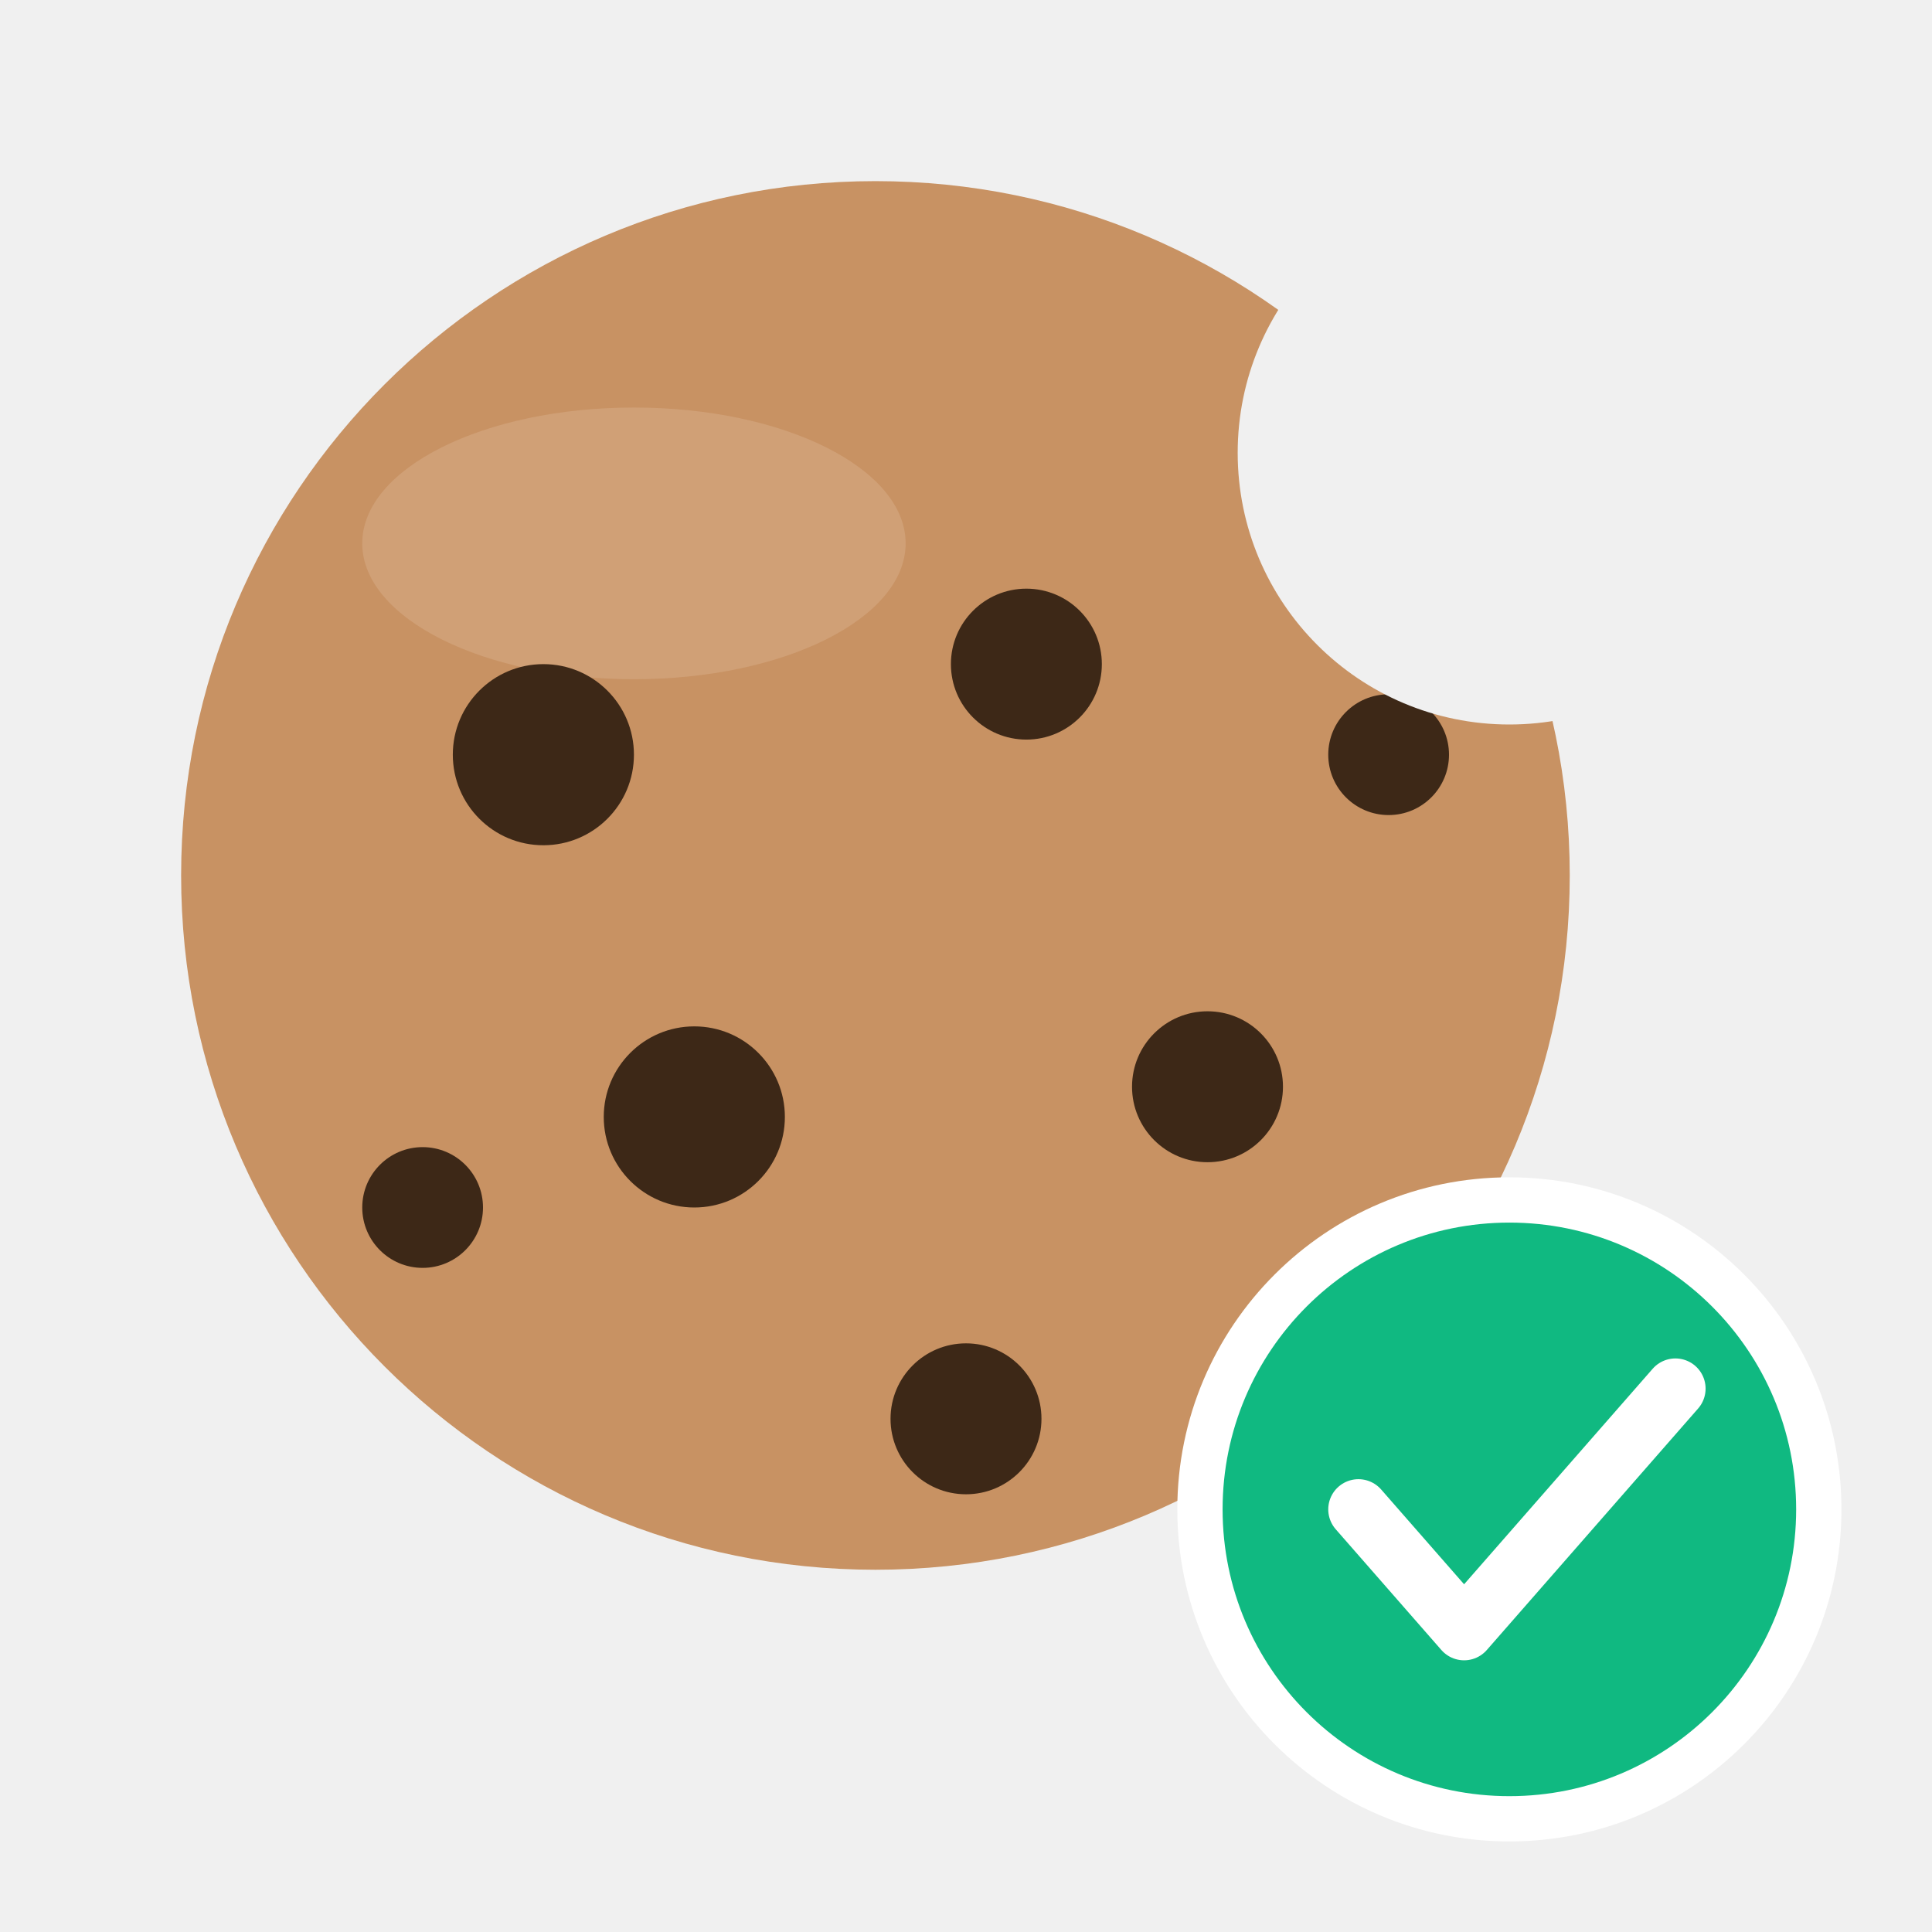
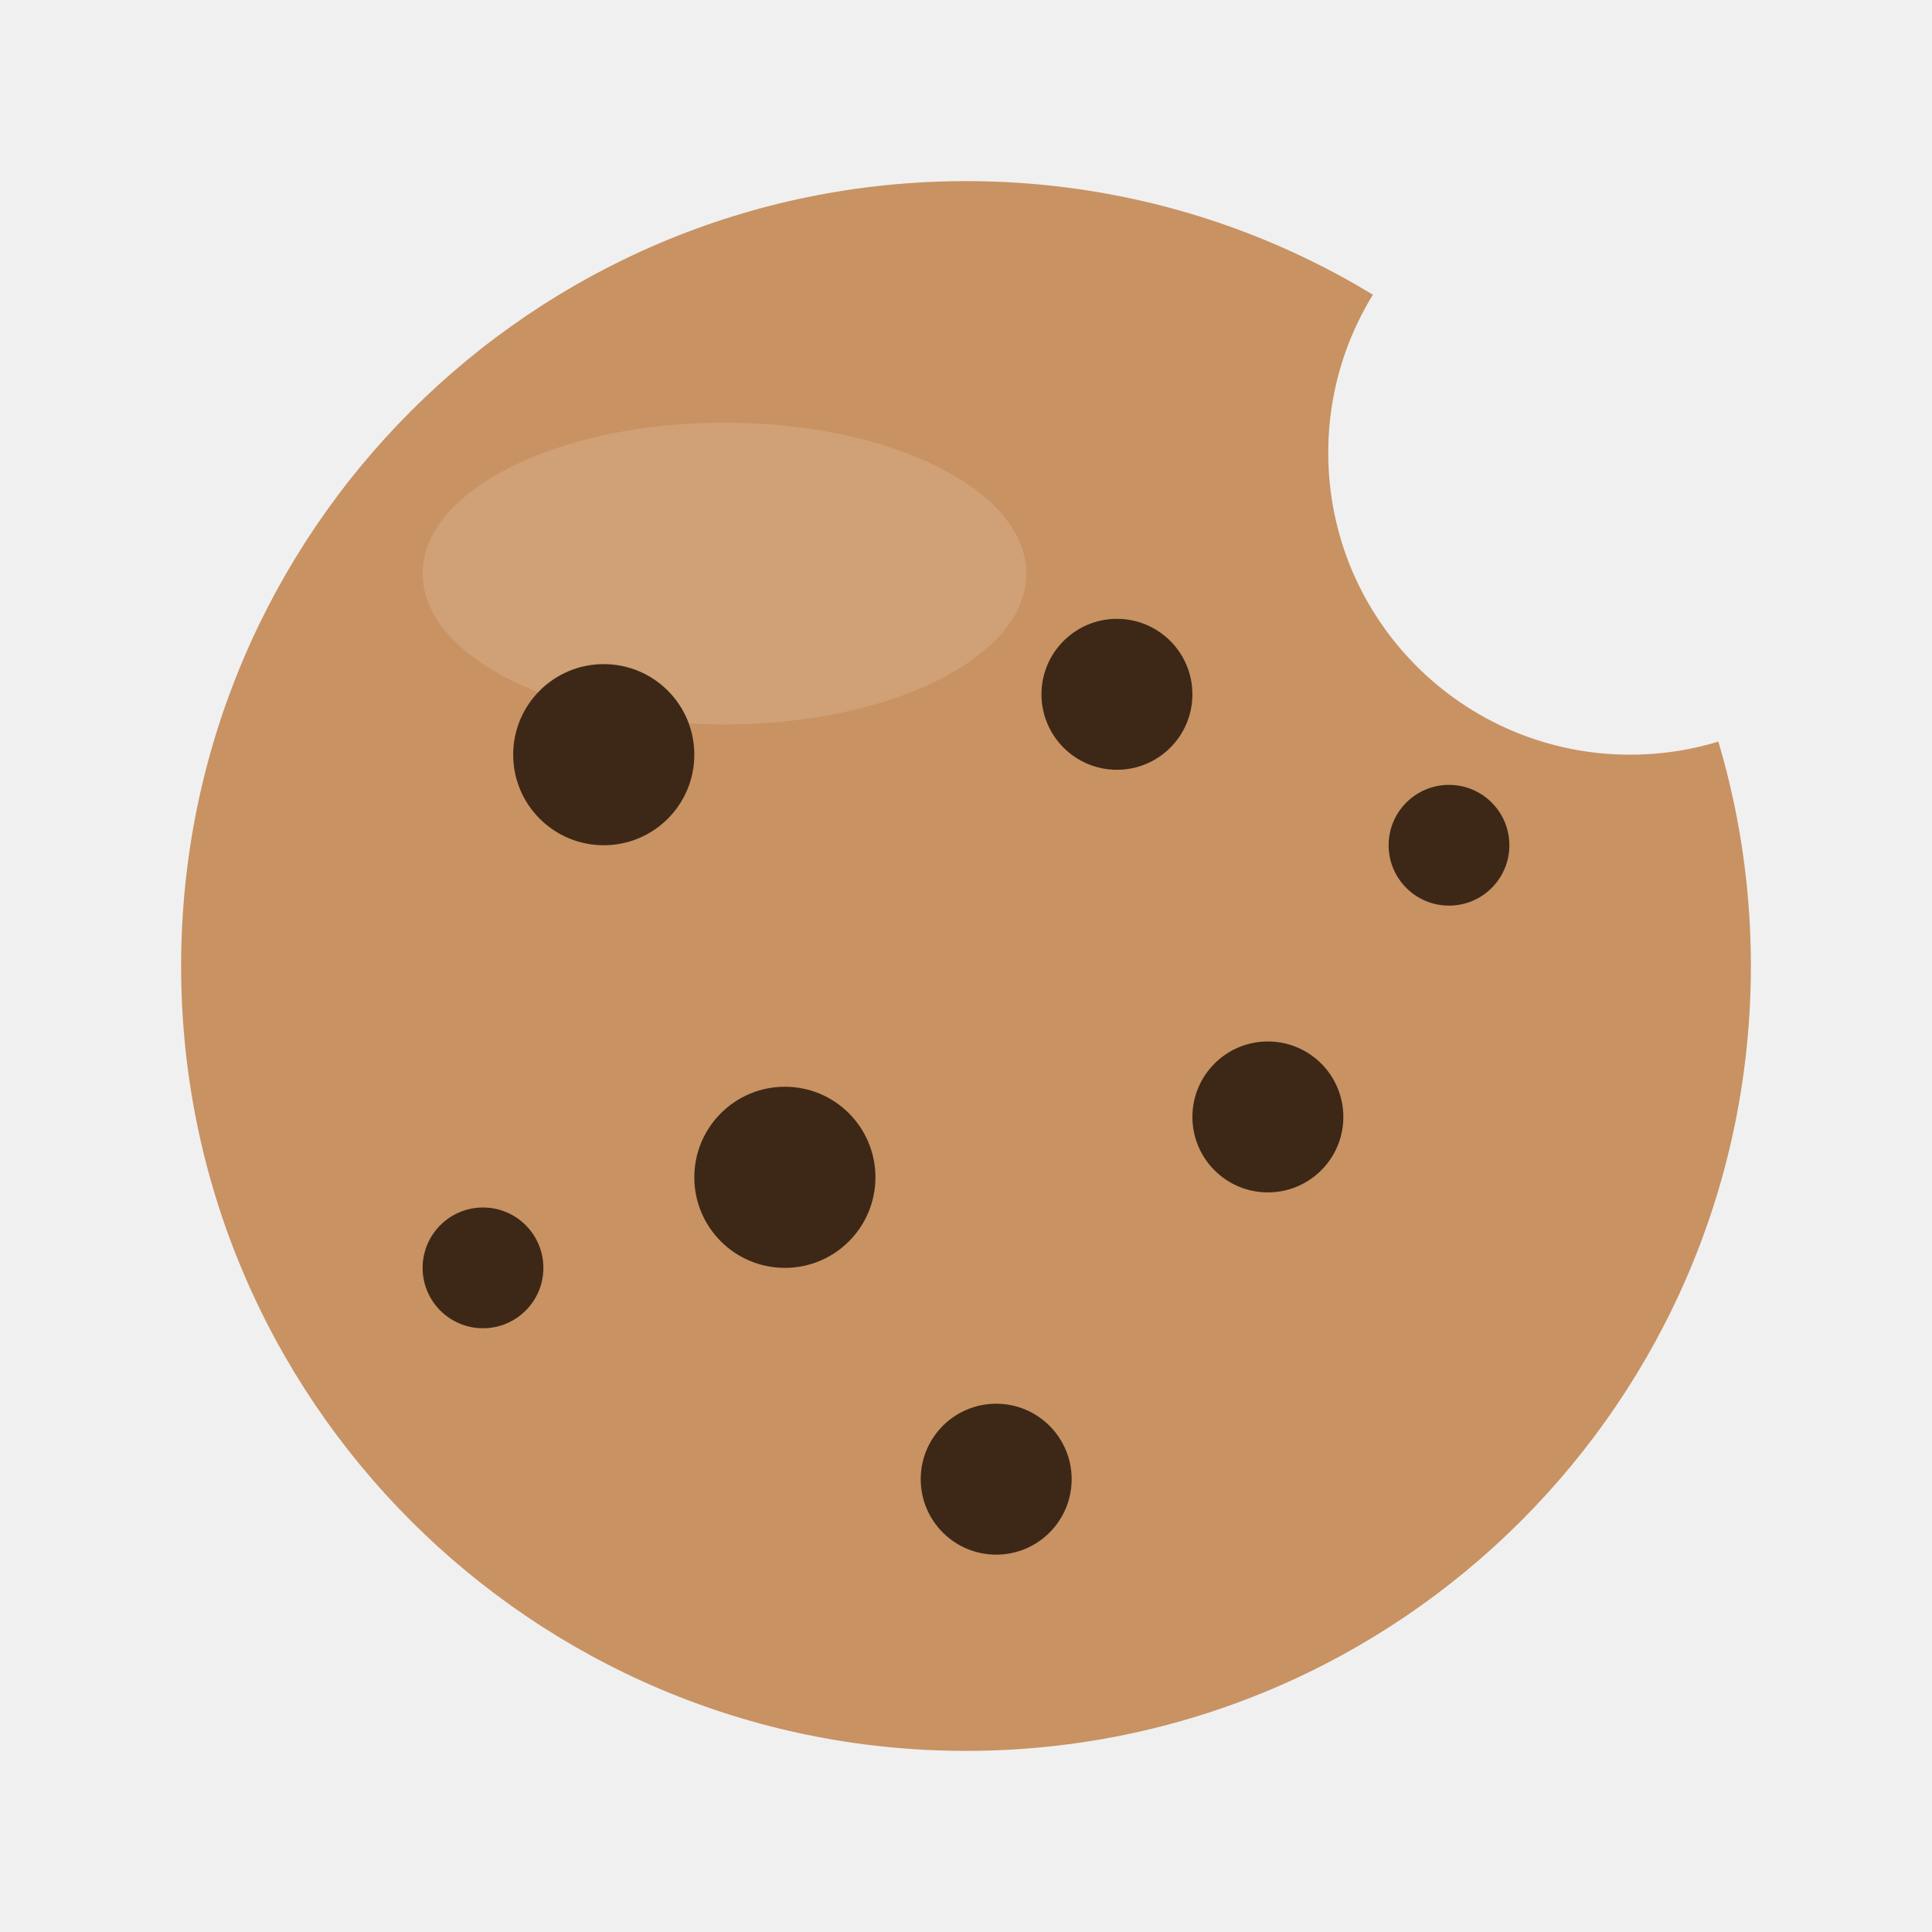
<svg xmlns="http://www.w3.org/2000/svg" viewBox="0 0 128 128">
  <defs>
    <mask id="bite">
      <rect width="128" height="128" fill="white" />
-       <circle cx="100" cy="30" r="18" fill="black" />
+       <circle cx="108" cy="30" r="20" fill="black" />
    </mask>
  </defs>
  <g mask="url(#bite)">
-     <circle cx="58" cy="58" r="46" fill="#c89263" />
-     <ellipse cx="42" cy="36" rx="18" ry="9" fill="#dab18e" opacity="0.45" />
-     <circle cx="36" cy="50" r="6" fill="#3d2817" />
-     <circle cx="68" cy="44" r="5" fill="#3d2817" />
-     <circle cx="46" cy="74" r="6" fill="#3d2817" />
-     <circle cx="80" cy="72" r="5" fill="#3d2817" />
-     <circle cx="28" cy="80" r="4" fill="#3d2817" />
-     <circle cx="64" cy="94" r="5" fill="#3d2817" />
-     <circle cx="92" cy="50" r="4" fill="#3d2817" />
+     <circle cx="64" cy="64" r="52" fill="#c89263" />
+     <ellipse cx="48" cy="38" rx="20" ry="10" fill="#dab18e" opacity="0.45" />
+     <circle cx="40" cy="50" r="6" fill="#3d2817" />
+     <circle cx="74" cy="46" r="5" fill="#3d2817" />
+     <circle cx="52" cy="78" r="6" fill="#3d2817" />
+     <circle cx="84" cy="74" r="5" fill="#3d2817" />
+     <circle cx="32" cy="84" r="4" fill="#3d2817" />
+     <circle cx="66" cy="98" r="5" fill="#3d2817" />
+     <circle cx="96" cy="56" r="4" fill="#3d2817" />
  </g>
-   <circle cx="100" cy="100" r="22" fill="#ffffff" />
-   <circle cx="100" cy="100" r="19" fill="#10b981" />
-   <path d="M 90 100 L 97 108 L 111 92" stroke="#ffffff" stroke-width="4" stroke-linecap="round" stroke-linejoin="round" fill="none" />
</svg>
